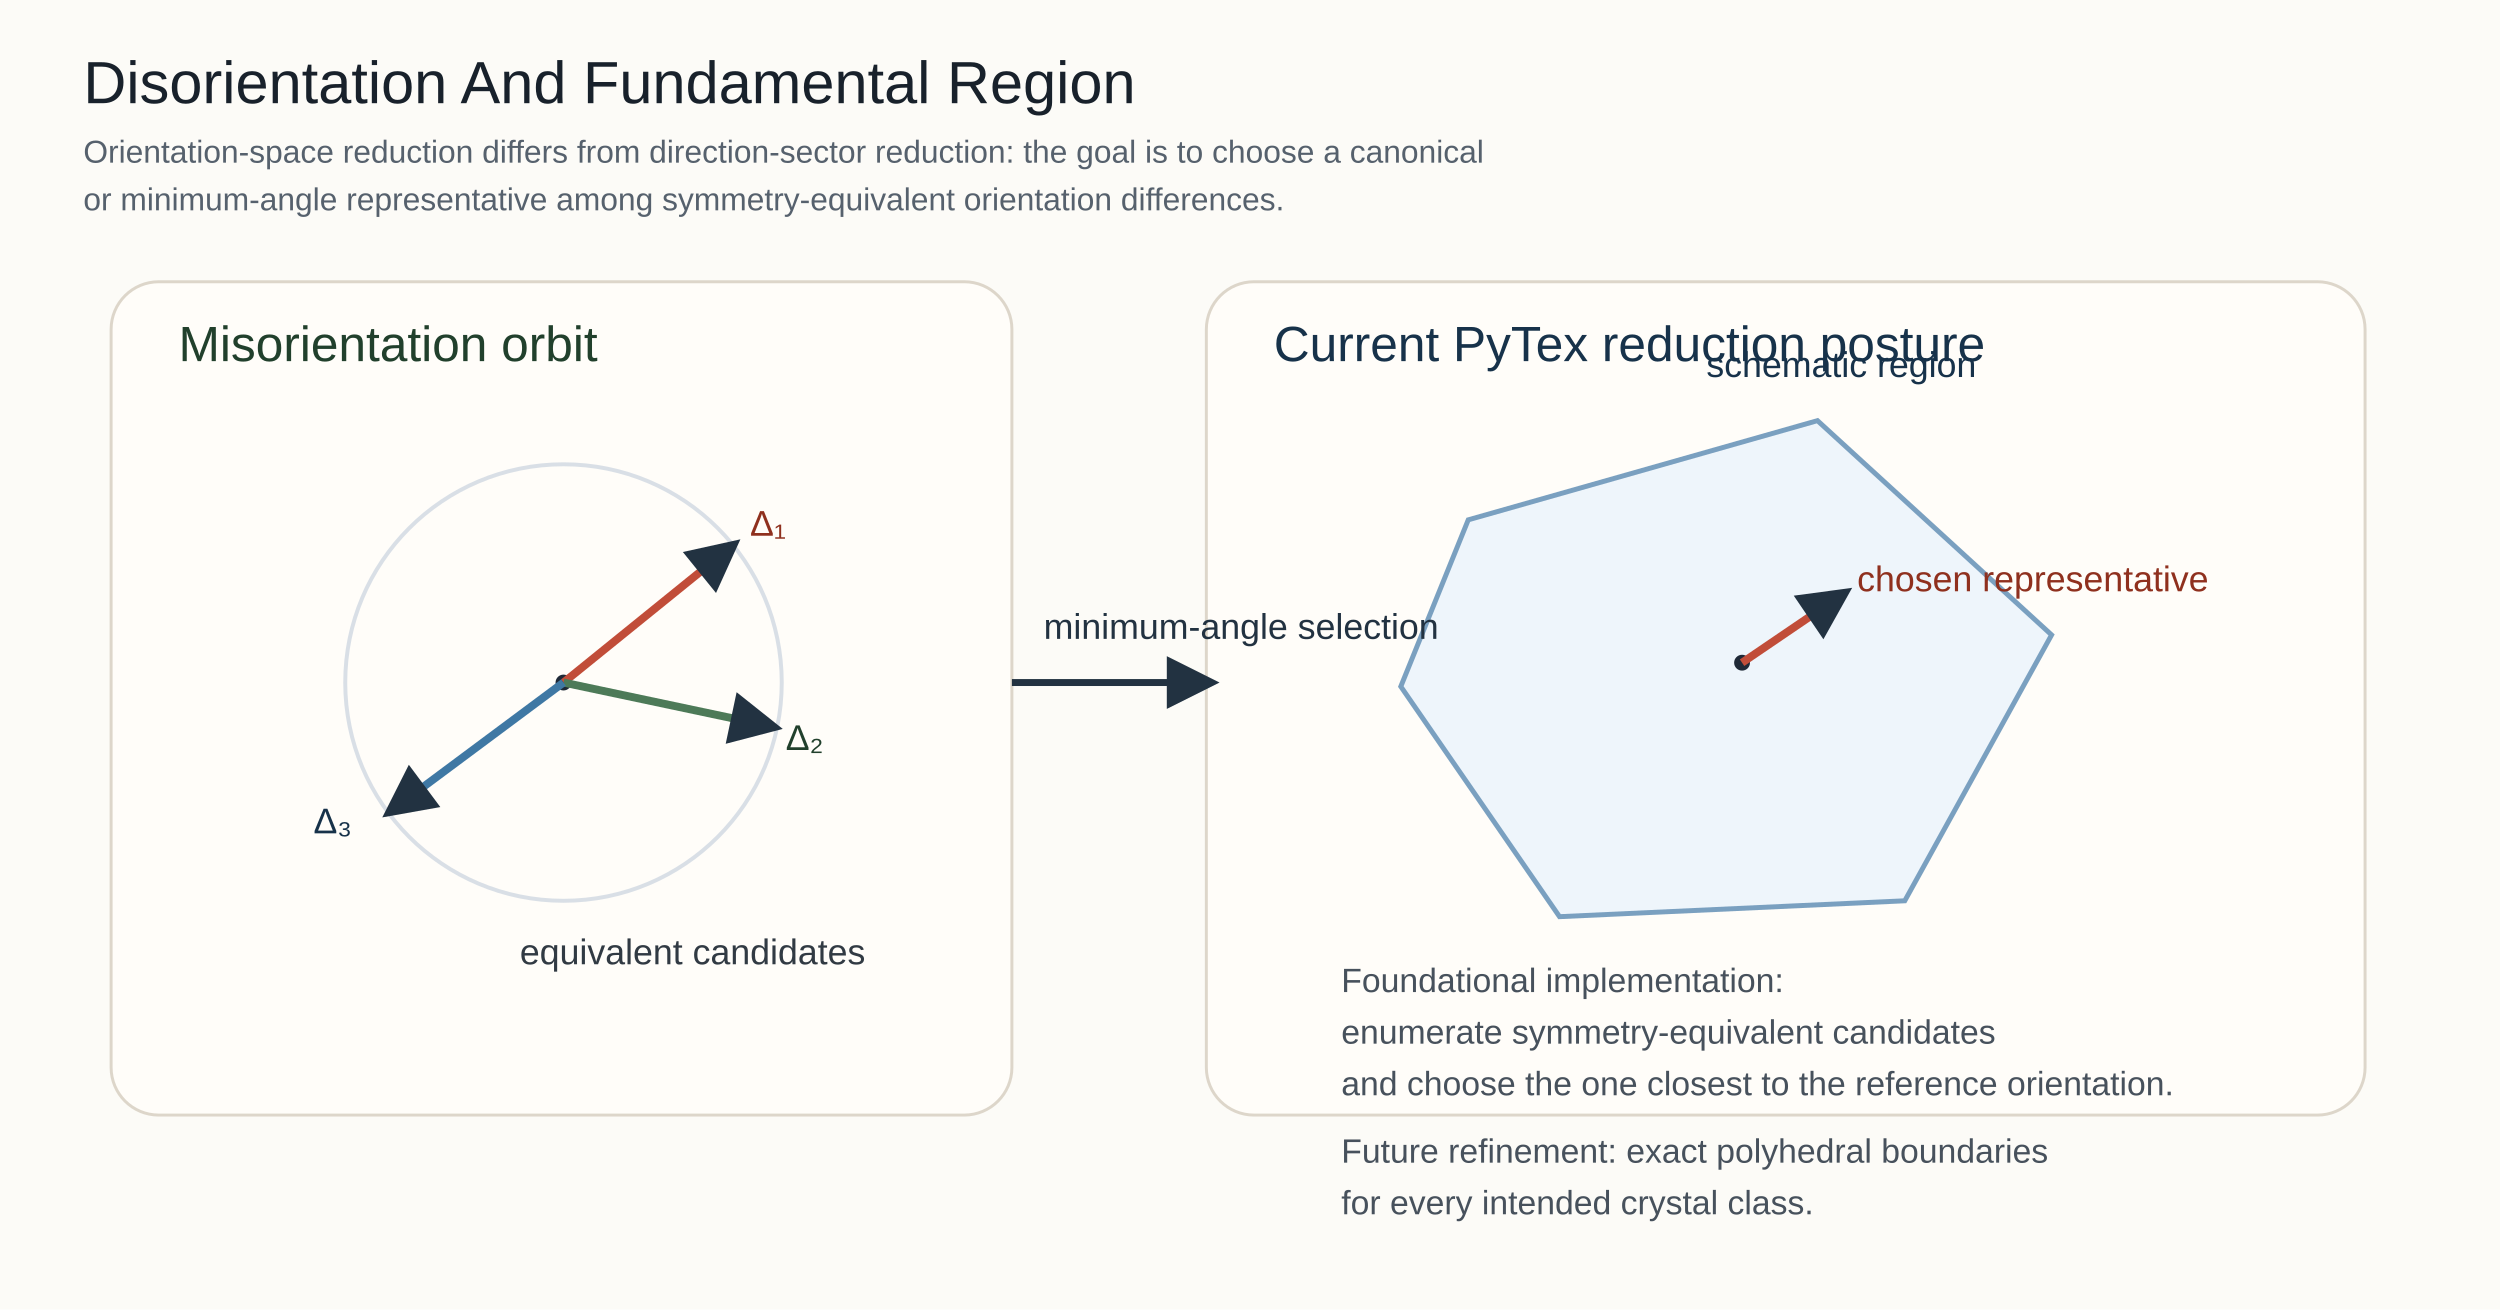
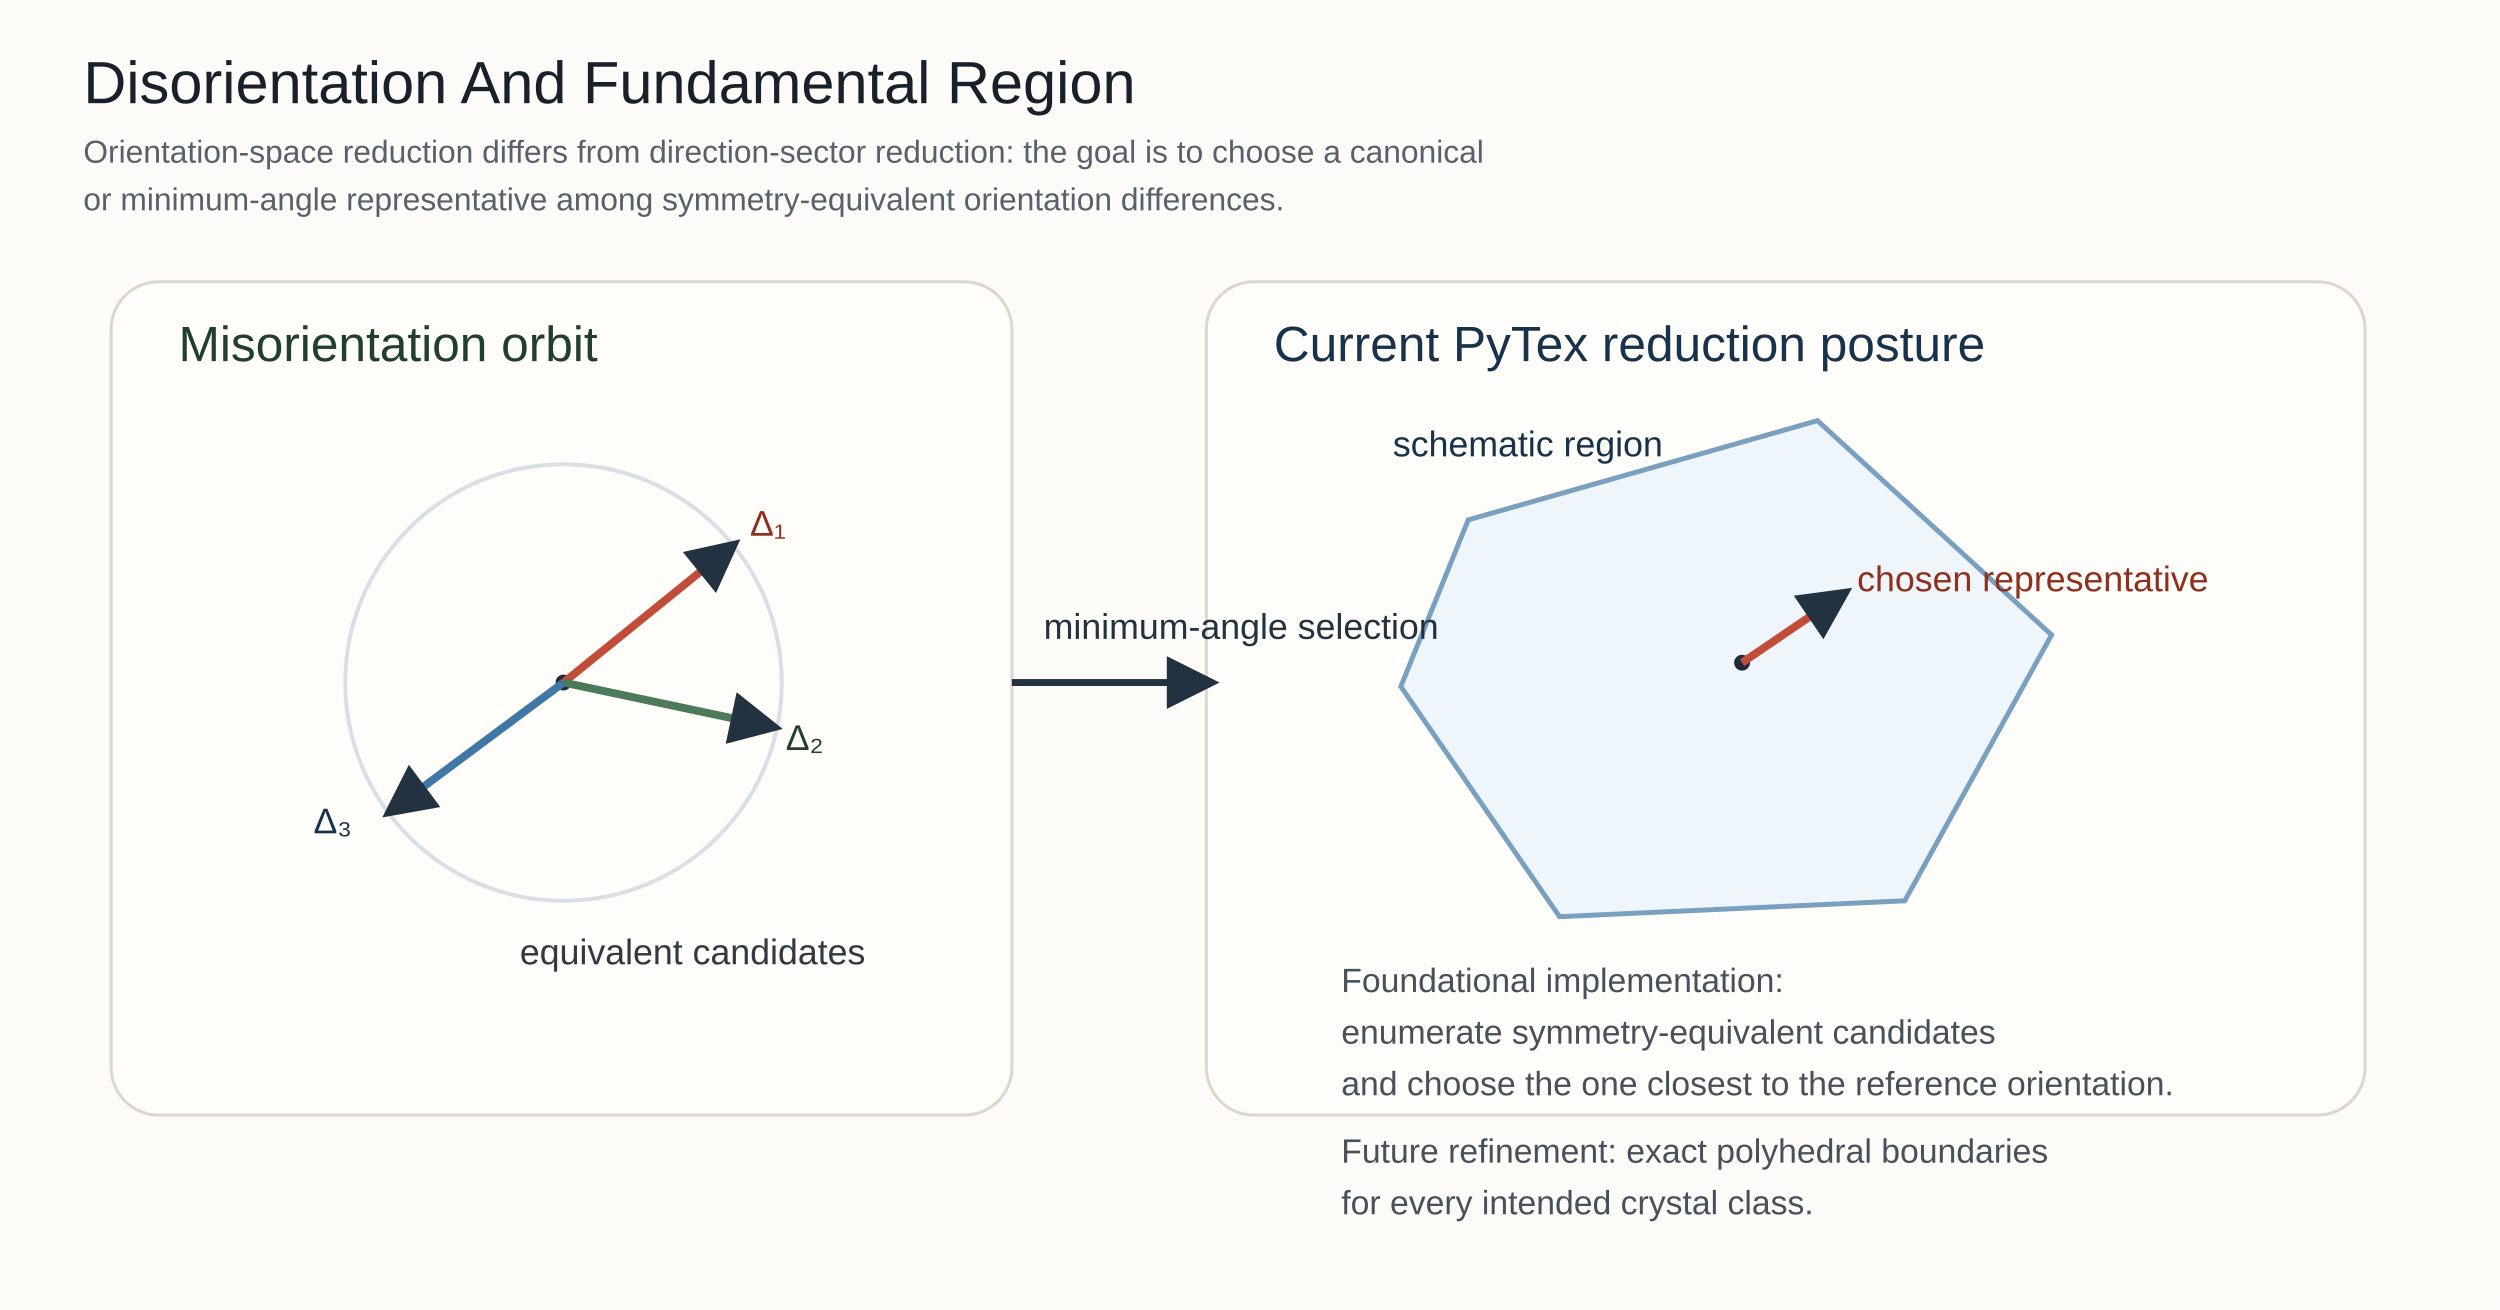
<svg xmlns="http://www.w3.org/2000/svg" width="1260" height="660" viewBox="0 0 1260 660">
  <defs>
    <marker markerUnits="userSpaceOnUse" id="arrow" markerWidth="26.58" markerHeight="26.58" refX="19.93" refY="13.29" orient="auto">
      <path d="M0.00,0.00 L26.58,13.29 L0.00,26.58 z" fill="#223241" />
    </marker>
  </defs>
  <rect width="1260" height="660" fill="#fcfbf7" />
  <text x="42" y="52" font-size="30" font-family="Arial, Helvetica, sans-serif" fill="#18212b">Disorientation And Fundamental Region</text>
  <text x="42" y="82" font-size="16" font-family="Arial, Helvetica, sans-serif" fill="#56616d">
    Orientation-space reduction differs from direction-sector reduction: the goal is to choose a canonical
  </text>
  <text x="42" y="106" font-size="16" font-family="Arial, Helvetica, sans-serif" fill="#56616d">
    or minimum-angle representative among symmetry-equivalent orientation differences.
  </text>
  <rect x="56" y="142" width="454" height="420" rx="24" fill="#fffdf9" stroke="#ddd6ca" stroke-width="1.5" />
  <rect x="608" y="142" width="584" height="420" rx="24" fill="#fffdf9" stroke="#ddd6ca" stroke-width="1.5" />
  <text x="90" y="182" font-size="25" font-family="Arial, Helvetica, sans-serif" fill="#21402c">Misorientation orbit</text>
  <g transform="translate(284,344)">
    <circle cx="0" cy="0" r="110" fill="none" stroke="#d9dfe6" stroke-width="2" />
    <circle cx="0" cy="0" r="4" fill="#1f2937" />
    <line x1="0" y1="0" x2="84" y2="-68" stroke="#c14d39" stroke-width="4" marker-end="url(#arrow)" />
    <line x1="0" y1="0" x2="104" y2="22" stroke="#4d7a58" stroke-width="4" marker-end="url(#arrow)" />
    <line x1="0" y1="0" x2="-86" y2="64" stroke="#3f78a4" stroke-width="4" marker-end="url(#arrow)" />
    <text x="94" y="-74" font-size="18" font-family="Arial, Helvetica, sans-serif" fill="#8f301e">Δ₁</text>
    <text x="112" y="34" font-size="18" font-family="Arial, Helvetica, sans-serif" fill="#21402c">Δ₂</text>
    <text x="-126" y="76" font-size="18" font-family="Arial, Helvetica, sans-serif" fill="#17324a">Δ₃</text>
    <text x="-22" y="142" font-size="18" font-family="Arial, Helvetica, sans-serif" fill="#313a43">equivalent candidates</text>
  </g>
  <text x="642" y="182" font-size="25" font-family="Arial, Helvetica, sans-serif" fill="#17324a">Current PyTex reduction posture</text>
  <g transform="translate(878,334)">
    <polygon points="-138,-72 38,-122 156,-14 82,120 -92,128 -172,12" fill="#eef5fb" stroke="#7aa0c0" stroke-width="2.5" />
-     <text x="-18" y="-144" font-size="18" font-family="Arial, Helvetica, sans-serif" fill="#17324a">schematic region</text>
+     <text x="-176" y="-104" font-size="18" font-family="Arial, Helvetica, sans-serif" fill="#17324a">schematic region</text>
    <circle cx="0" cy="0" r="4" fill="#1f2937" />
    <line x1="0" y1="0" x2="50" y2="-34" stroke="#c14d39" stroke-width="4" marker-end="url(#arrow)" />
    <text x="58" y="-36" font-size="18" font-family="Arial, Helvetica, sans-serif" fill="#8f301e">chosen representative</text>
  </g>
  <text x="676" y="500" font-size="17" font-family="Arial, Helvetica, sans-serif" fill="#47515c">
    Foundational implementation:
  </text>
  <text x="676" y="526" font-size="17" font-family="Arial, Helvetica, sans-serif" fill="#47515c">
    enumerate symmetry-equivalent candidates
  </text>
  <text x="676" y="552" font-size="17" font-family="Arial, Helvetica, sans-serif" fill="#47515c">
    and choose the one closest to the reference orientation.
  </text>
  <text x="676" y="586" font-size="17" font-family="Arial, Helvetica, sans-serif" fill="#47515c">
    Future refinement: exact polyhedral boundaries
  </text>
  <text x="676" y="612" font-size="17" font-family="Arial, Helvetica, sans-serif" fill="#47515c">
    for every intended crystal class.
  </text>
  <line x1="510" y1="344" x2="608" y2="344" stroke="#223241" stroke-width="3.5" marker-end="url(#arrow)" />
  <text x="526" y="322" font-size="18" font-family="Arial, Helvetica, sans-serif" fill="#223241">minimum-angle selection</text>
</svg>
